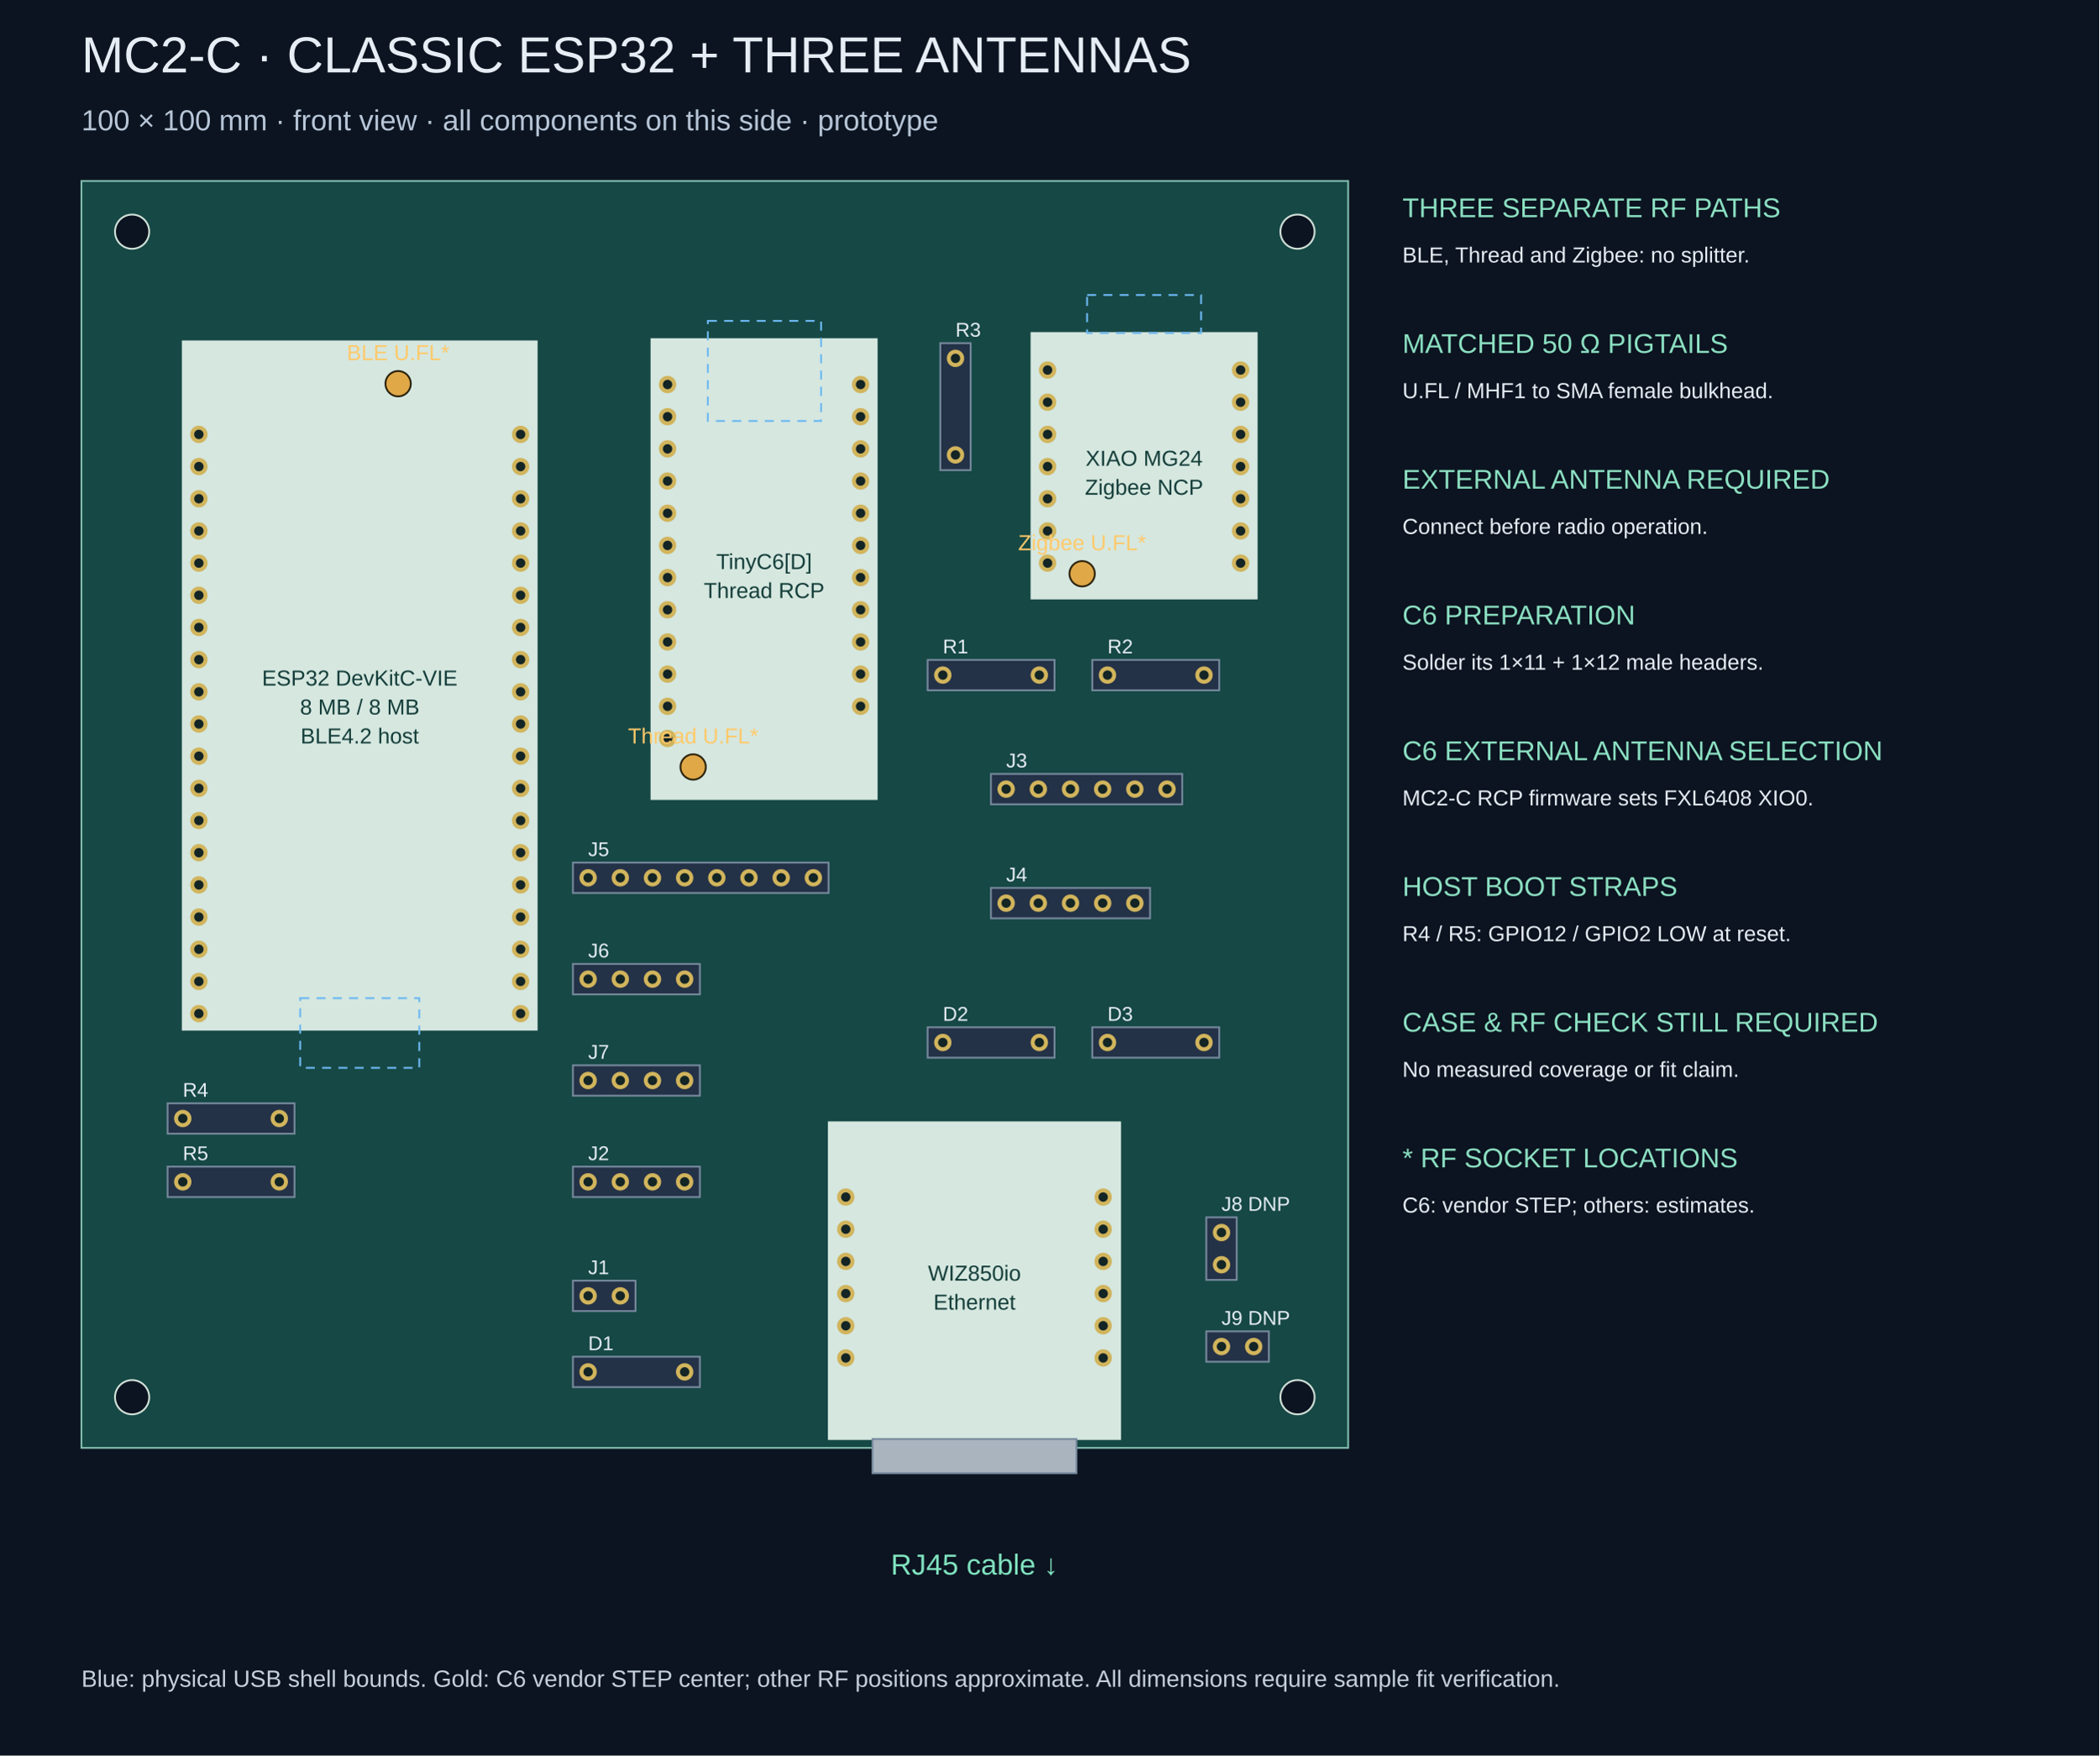
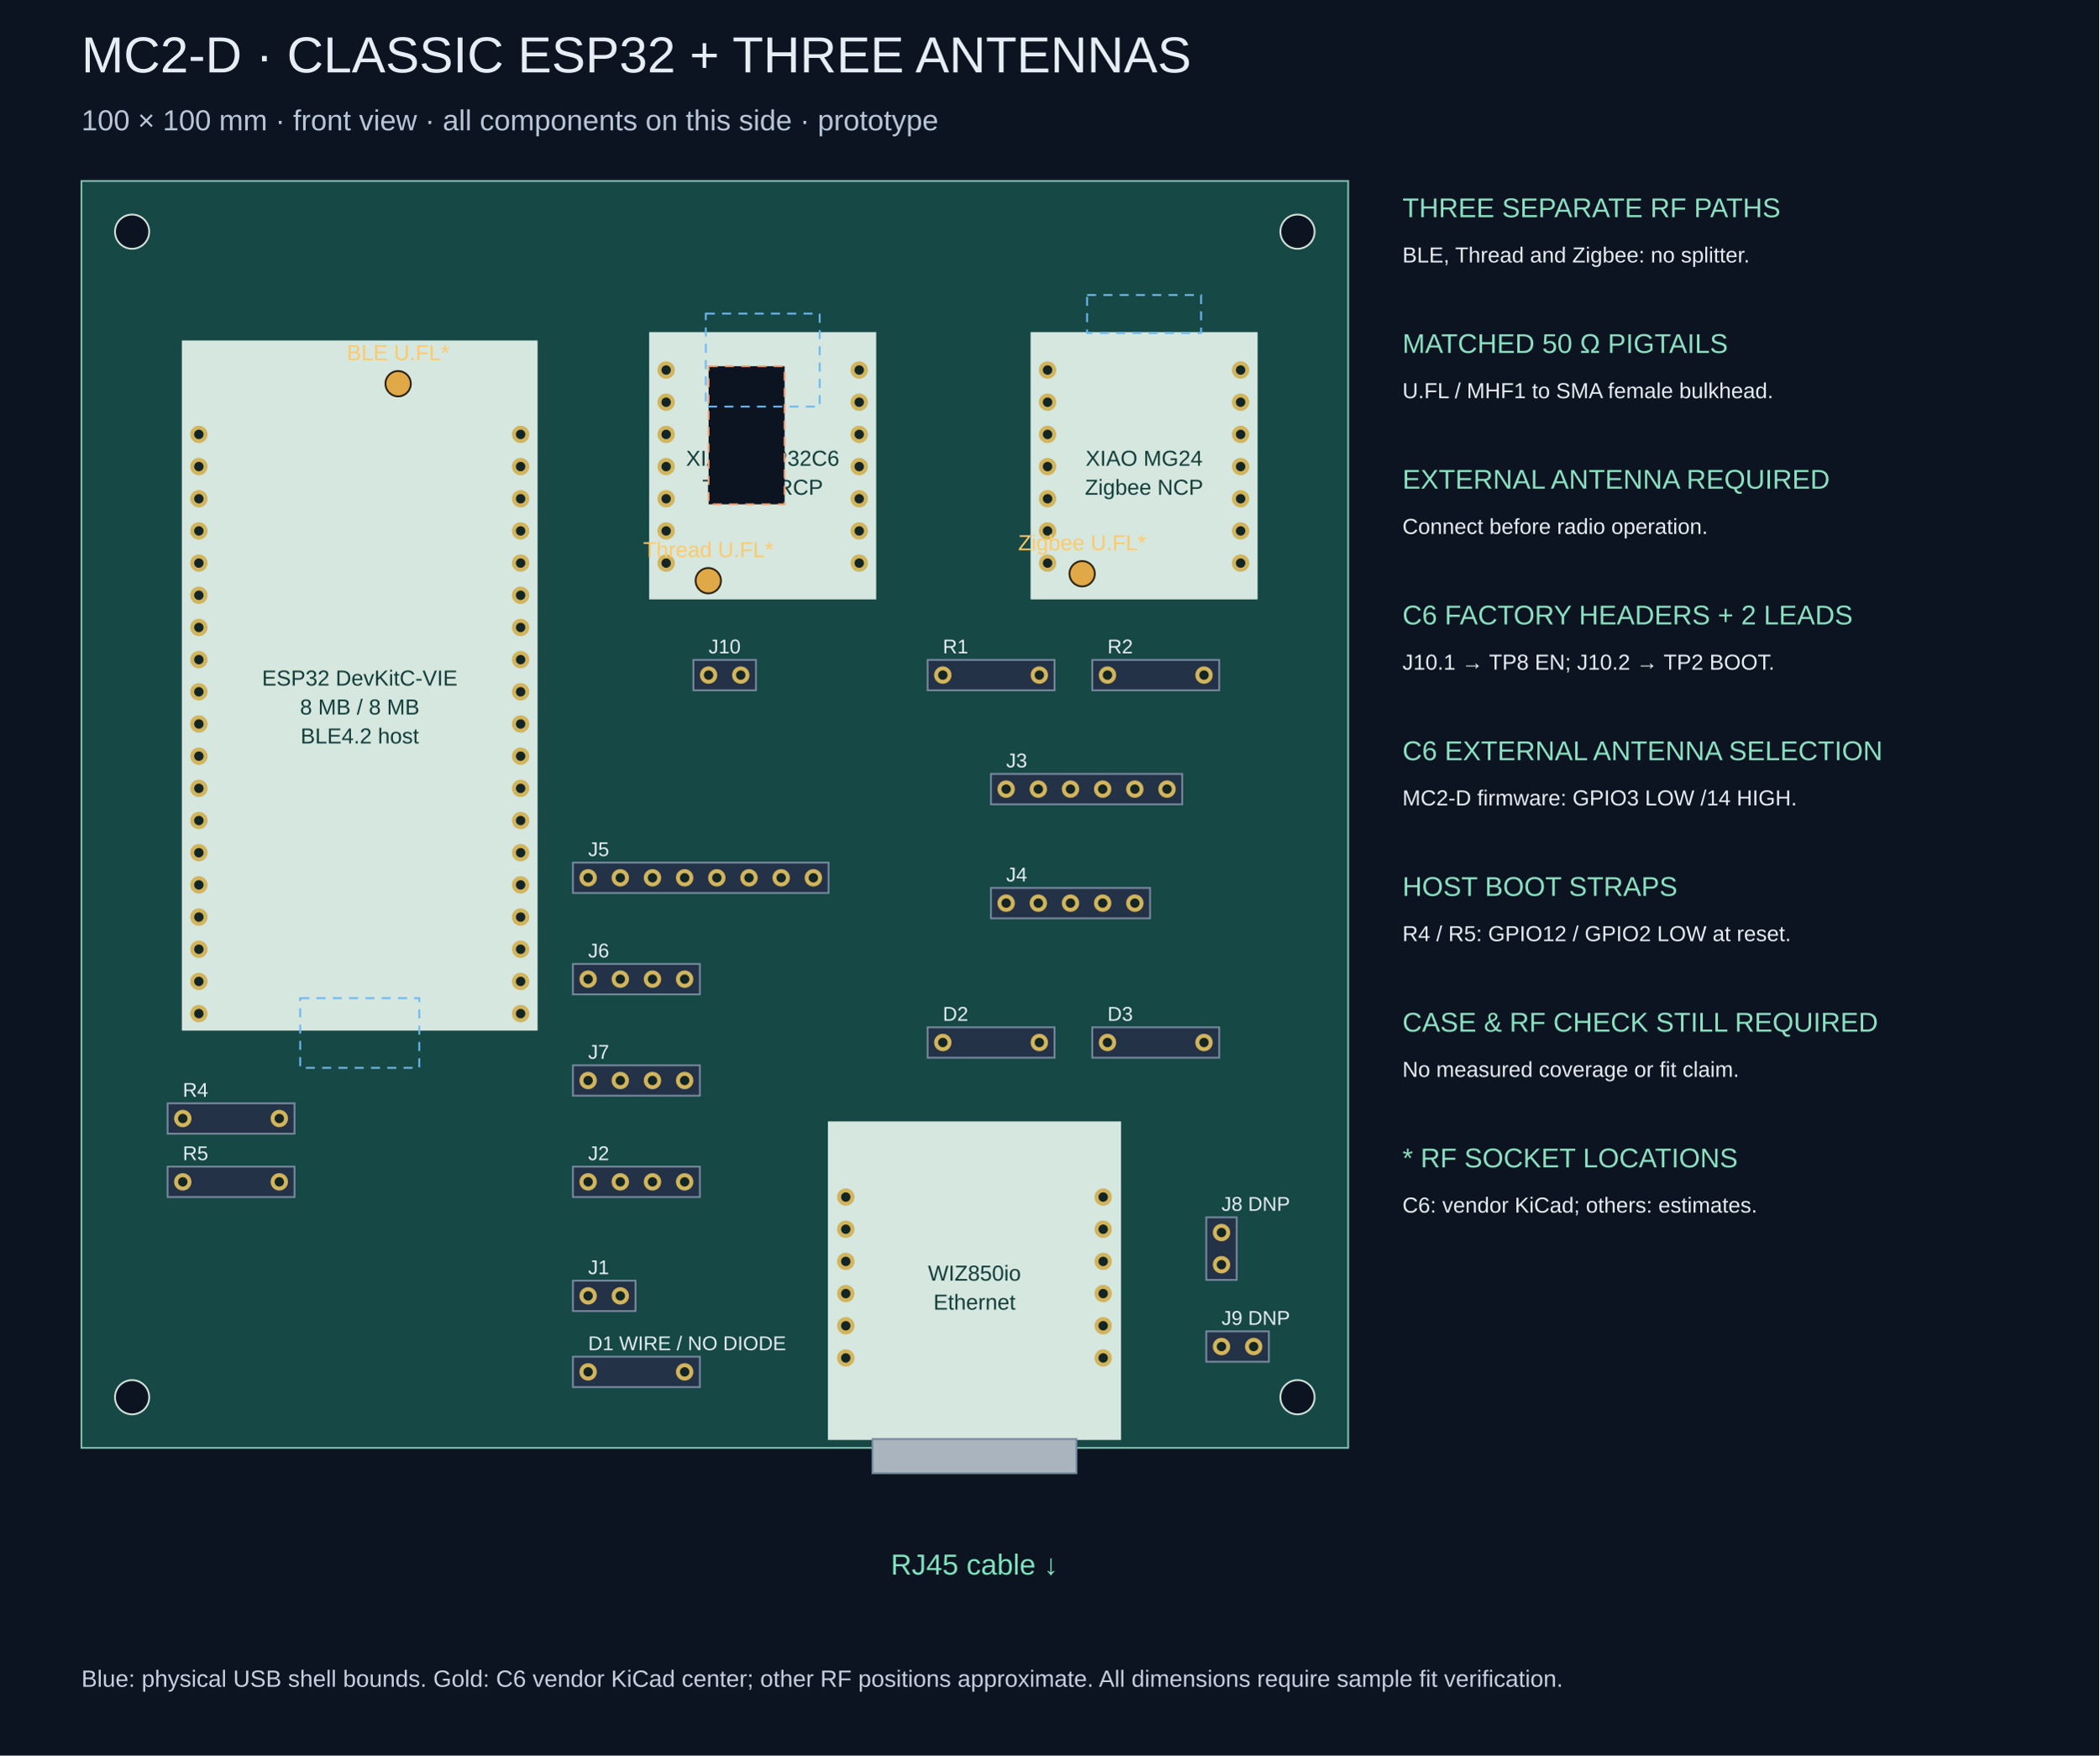
<svg xmlns="http://www.w3.org/2000/svg" width="1160" height="970" viewBox="0 0 1160 970">
  <rect width="100%" height="100%" fill="#0b1420" />
  <style>text{font-family:Arial,sans-serif}</style>
-   <text x="45" y="40" font-size="28" fill="#e6edf4" text-anchor="start">MC2-C · CLASSIC ESP32 + THREE ANTENNAS</text>
+   <text x="45" y="40" font-size="28" fill="#e6edf4" text-anchor="start">MC2-D · CLASSIC ESP32 + THREE ANTENNAS</text>
  <text x="45" y="72" font-size="16" fill="#b8c6d8" text-anchor="start">100 × 100 mm · front view · all components on this side · prototype</text>
  <rect x="45" y="100" width="700" height="700" fill="#164845" stroke="#80bbac" />
  <circle cx="73" cy="128" r="9.45" fill="#0b1420" stroke="#d2e1d9" />
  <circle cx="717" cy="128" r="9.45" fill="#0b1420" stroke="#d2e1d9" />
  <circle cx="73" cy="772" r="9.45" fill="#0b1420" stroke="#d2e1d9" />
  <circle cx="717" cy="772" r="9.45" fill="#0b1420" stroke="#d2e1d9" />
  <rect x="101.0" y="188.62" width="195.58" height="380.31" fill="#d5e7df" stroke="#d5e7df" />
  <text x="198.79" y="378.775" font-size="12" fill="#143d39" text-anchor="middle">ESP32 DevKitC-VIE</text>
  <text x="198.79" y="394.775" font-size="12" fill="#143d39" text-anchor="middle">8 MB / 8 MB</text>
  <text x="198.79" y="410.775" font-size="12" fill="#143d39" text-anchor="middle">BLE4.2 host</text>
  <circle cx="109.89" cy="240.0" r="4.8" fill="#d1b45c" />
  <circle cx="109.89" cy="240.0" r="2.6" fill="#142525" />
  <circle cx="109.89" cy="257.78" r="4.8" fill="#d1b45c" />
  <circle cx="109.89" cy="257.78" r="2.6" fill="#142525" />
  <circle cx="109.89" cy="275.56" r="4.8" fill="#d1b45c" />
  <circle cx="109.89" cy="275.56" r="2.6" fill="#142525" />
  <circle cx="109.89" cy="293.34" r="4.8" fill="#d1b45c" />
  <circle cx="109.89" cy="293.34" r="2.6" fill="#142525" />
  <circle cx="109.89" cy="311.12" r="4.8" fill="#d1b45c" />
  <circle cx="109.89" cy="311.12" r="2.6" fill="#142525" />
  <circle cx="109.89" cy="328.9" r="4.8" fill="#d1b45c" />
  <circle cx="109.89" cy="328.9" r="2.6" fill="#142525" />
  <circle cx="109.89" cy="346.68" r="4.8" fill="#d1b45c" />
  <circle cx="109.89" cy="346.68" r="2.6" fill="#142525" />
  <circle cx="109.89" cy="364.46" r="4.8" fill="#d1b45c" />
  <circle cx="109.89" cy="364.46" r="2.6" fill="#142525" />
  <circle cx="109.89" cy="382.24" r="4.8" fill="#d1b45c" />
  <circle cx="109.89" cy="382.24" r="2.6" fill="#142525" />
  <circle cx="109.89" cy="400.02" r="4.8" fill="#d1b45c" />
  <circle cx="109.89" cy="400.02" r="2.6" fill="#142525" />
  <circle cx="109.89" cy="417.8" r="4.8" fill="#d1b45c" />
  <circle cx="109.89" cy="417.8" r="2.6" fill="#142525" />
  <circle cx="109.89" cy="435.58" r="4.8" fill="#d1b45c" />
  <circle cx="109.89" cy="435.58" r="2.6" fill="#142525" />
  <circle cx="109.89" cy="453.36" r="4.8" fill="#d1b45c" />
  <circle cx="109.89" cy="453.36" r="2.6" fill="#142525" />
  <circle cx="109.89" cy="471.14" r="4.8" fill="#d1b45c" />
  <circle cx="109.89" cy="471.14" r="2.6" fill="#142525" />
  <circle cx="109.89" cy="488.92" r="4.8" fill="#d1b45c" />
  <circle cx="109.89" cy="488.92" r="2.6" fill="#142525" />
  <circle cx="109.89" cy="506.7" r="4.8" fill="#d1b45c" />
  <circle cx="109.89" cy="506.7" r="2.6" fill="#142525" />
  <circle cx="109.89" cy="524.48" r="4.8" fill="#d1b45c" />
  <circle cx="109.89" cy="524.48" r="2.6" fill="#142525" />
  <circle cx="109.89" cy="542.26" r="4.8" fill="#d1b45c" />
  <circle cx="109.89" cy="542.26" r="2.6" fill="#142525" />
  <circle cx="109.89" cy="560.04" r="4.8" fill="#d1b45c" />
  <circle cx="109.89" cy="560.04" r="2.6" fill="#142525" />
  <circle cx="287.69" cy="240.0" r="4.8" fill="#d1b45c" />
  <circle cx="287.69" cy="240.0" r="2.6" fill="#142525" />
  <circle cx="287.69" cy="257.78" r="4.8" fill="#d1b45c" />
  <circle cx="287.69" cy="257.78" r="2.6" fill="#142525" />
  <circle cx="287.69" cy="275.56" r="4.8" fill="#d1b45c" />
  <circle cx="287.69" cy="275.56" r="2.6" fill="#142525" />
  <circle cx="287.69" cy="293.34" r="4.8" fill="#d1b45c" />
  <circle cx="287.69" cy="293.34" r="2.6" fill="#142525" />
  <circle cx="287.69" cy="311.12" r="4.8" fill="#d1b45c" />
  <circle cx="287.69" cy="311.12" r="2.6" fill="#142525" />
  <circle cx="287.69" cy="328.9" r="4.8" fill="#d1b45c" />
  <circle cx="287.69" cy="328.9" r="2.6" fill="#142525" />
  <circle cx="287.69" cy="346.68" r="4.8" fill="#d1b45c" />
  <circle cx="287.69" cy="346.68" r="2.6" fill="#142525" />
  <circle cx="287.69" cy="364.46" r="4.8" fill="#d1b45c" />
  <circle cx="287.69" cy="364.46" r="2.6" fill="#142525" />
  <circle cx="287.69" cy="382.24" r="4.8" fill="#d1b45c" />
  <circle cx="287.69" cy="382.24" r="2.6" fill="#142525" />
  <circle cx="287.69" cy="400.02" r="4.8" fill="#d1b45c" />
  <circle cx="287.69" cy="400.02" r="2.6" fill="#142525" />
  <circle cx="287.69" cy="417.8" r="4.8" fill="#d1b45c" />
  <circle cx="287.69" cy="417.8" r="2.6" fill="#142525" />
  <circle cx="287.69" cy="435.58" r="4.8" fill="#d1b45c" />
  <circle cx="287.69" cy="435.58" r="2.6" fill="#142525" />
  <circle cx="287.69" cy="453.36" r="4.8" fill="#d1b45c" />
  <circle cx="287.69" cy="453.36" r="2.6" fill="#142525" />
  <circle cx="287.69" cy="471.14" r="4.8" fill="#d1b45c" />
  <circle cx="287.69" cy="471.14" r="2.6" fill="#142525" />
  <circle cx="287.69" cy="488.92" r="4.8" fill="#d1b45c" />
  <circle cx="287.69" cy="488.92" r="2.6" fill="#142525" />
  <circle cx="287.69" cy="506.7" r="4.8" fill="#d1b45c" />
  <circle cx="287.69" cy="506.7" r="2.6" fill="#142525" />
  <circle cx="287.69" cy="524.48" r="4.8" fill="#d1b45c" />
  <circle cx="287.69" cy="524.48" r="2.6" fill="#142525" />
  <circle cx="287.69" cy="542.26" r="4.8" fill="#d1b45c" />
  <circle cx="287.69" cy="542.26" r="2.6" fill="#142525" />
  <circle cx="287.69" cy="560.04" r="4.8" fill="#d1b45c" />
  <circle cx="287.69" cy="560.04" r="2.6" fill="#142525" />
-   <rect x="360.0" y="187.374" width="124.46" height="254.1" fill="#d5e7df" stroke="#d5e7df" />
-   <text x="422.23" y="314.424" font-size="12" fill="#143d39" text-anchor="middle">TinyC6[D]</text>
-   <text x="422.23" y="330.424" font-size="12" fill="#143d39" text-anchor="middle">Thread RCP</text>
-   <circle cx="475.57" cy="212.448" r="4.8" fill="#d1b45c" />
-   <circle cx="475.57" cy="212.448" r="2.6" fill="#142525" />
-   <circle cx="475.57" cy="230.228" r="4.8" fill="#d1b45c" />
-   <circle cx="475.57" cy="230.228" r="2.6" fill="#142525" />
-   <circle cx="475.57" cy="248.008" r="4.8" fill="#d1b45c" />
-   <circle cx="475.57" cy="248.008" r="2.6" fill="#142525" />
-   <circle cx="475.57" cy="265.788" r="4.8" fill="#d1b45c" />
-   <circle cx="475.57" cy="265.788" r="2.6" fill="#142525" />
-   <circle cx="475.57" cy="283.568" r="4.8" fill="#d1b45c" />
-   <circle cx="475.57" cy="283.568" r="2.6" fill="#142525" />
-   <circle cx="475.57" cy="301.348" r="4.8" fill="#d1b45c" />
-   <circle cx="475.57" cy="301.348" r="2.6" fill="#142525" />
-   <circle cx="475.57" cy="319.128" r="4.8" fill="#d1b45c" />
-   <circle cx="475.57" cy="319.128" r="2.6" fill="#142525" />
-   <circle cx="475.57" cy="336.908" r="4.8" fill="#d1b45c" />
-   <circle cx="475.57" cy="336.908" r="2.6" fill="#142525" />
-   <circle cx="475.57" cy="354.688" r="4.8" fill="#d1b45c" />
-   <circle cx="475.57" cy="354.688" r="2.6" fill="#142525" />
-   <circle cx="475.57" cy="372.468" r="4.8" fill="#d1b45c" />
-   <circle cx="475.57" cy="372.468" r="2.6" fill="#142525" />
-   <circle cx="475.57" cy="390.248" r="4.8" fill="#d1b45c" />
-   <circle cx="475.57" cy="390.248" r="2.6" fill="#142525" />
-   <circle cx="368.89" cy="408.028" r="4.8" fill="#d1b45c" />
-   <circle cx="368.89" cy="408.028" r="2.6" fill="#142525" />
-   <circle cx="368.89" cy="390.248" r="4.8" fill="#d1b45c" />
-   <circle cx="368.89" cy="390.248" r="2.6" fill="#142525" />
-   <circle cx="368.89" cy="372.468" r="4.8" fill="#d1b45c" />
-   <circle cx="368.89" cy="372.468" r="2.6" fill="#142525" />
-   <circle cx="368.89" cy="354.688" r="4.8" fill="#d1b45c" />
-   <circle cx="368.89" cy="354.688" r="2.6" fill="#142525" />
-   <circle cx="368.89" cy="336.908" r="4.8" fill="#d1b45c" />
-   <circle cx="368.89" cy="336.908" r="2.6" fill="#142525" />
-   <circle cx="368.89" cy="319.128" r="4.8" fill="#d1b45c" />
-   <circle cx="368.89" cy="319.128" r="2.6" fill="#142525" />
-   <circle cx="368.89" cy="301.348" r="4.8" fill="#d1b45c" />
-   <circle cx="368.89" cy="301.348" r="2.6" fill="#142525" />
-   <circle cx="368.89" cy="283.568" r="4.8" fill="#d1b45c" />
-   <circle cx="368.89" cy="283.568" r="2.6" fill="#142525" />
-   <circle cx="368.89" cy="265.788" r="4.8" fill="#d1b45c" />
-   <circle cx="368.89" cy="265.788" r="2.6" fill="#142525" />
-   <circle cx="368.89" cy="248.008" r="4.8" fill="#d1b45c" />
-   <circle cx="368.89" cy="248.008" r="2.6" fill="#142525" />
-   <circle cx="368.89" cy="230.228" r="4.8" fill="#d1b45c" />
-   <circle cx="368.89" cy="230.228" r="2.6" fill="#142525" />
-   <circle cx="368.89" cy="212.448" r="4.8" fill="#d1b45c" />
-   <circle cx="368.89" cy="212.448" r="2.6" fill="#142525" />
+   <rect x="359.23" y="184.0" width="124.46" height="146.685" fill="#d5e7df" stroke="#d5e7df" />
+   <text x="421.46" y="257.342" font-size="12" fill="#143d39" text-anchor="middle">XIAO ESP32C6</text>
+   <text x="421.46" y="273.342" font-size="12" fill="#143d39" text-anchor="middle">Thread RCP</text>
+   <circle cx="368.12" cy="204.447" r="4.8" fill="#d1b45c" />
+   <circle cx="368.12" cy="204.447" r="2.6" fill="#142525" />
+   <circle cx="368.12" cy="222.227" r="4.8" fill="#d1b45c" />
+   <circle cx="368.12" cy="222.227" r="2.6" fill="#142525" />
+   <circle cx="368.12" cy="240.007" r="4.8" fill="#d1b45c" />
+   <circle cx="368.12" cy="240.007" r="2.6" fill="#142525" />
+   <circle cx="368.12" cy="257.787" r="4.8" fill="#d1b45c" />
+   <circle cx="368.12" cy="257.787" r="2.6" fill="#142525" />
+   <circle cx="368.12" cy="275.567" r="4.8" fill="#d1b45c" />
+   <circle cx="368.12" cy="275.567" r="2.6" fill="#142525" />
+   <circle cx="368.12" cy="293.347" r="4.8" fill="#d1b45c" />
+   <circle cx="368.12" cy="293.347" r="2.6" fill="#142525" />
+   <circle cx="368.12" cy="311.127" r="4.8" fill="#d1b45c" />
+   <circle cx="368.12" cy="311.127" r="2.6" fill="#142525" />
+   <circle cx="474.8" cy="204.447" r="4.8" fill="#d1b45c" />
+   <circle cx="474.8" cy="204.447" r="2.6" fill="#142525" />
+   <circle cx="474.8" cy="222.227" r="4.8" fill="#d1b45c" />
+   <circle cx="474.8" cy="222.227" r="2.6" fill="#142525" />
+   <circle cx="474.8" cy="240.007" r="4.8" fill="#d1b45c" />
+   <circle cx="474.8" cy="240.007" r="2.6" fill="#142525" />
+   <circle cx="474.8" cy="257.787" r="4.8" fill="#d1b45c" />
+   <circle cx="474.8" cy="257.787" r="2.6" fill="#142525" />
+   <circle cx="474.8" cy="275.567" r="4.8" fill="#d1b45c" />
+   <circle cx="474.8" cy="275.567" r="2.6" fill="#142525" />
+   <circle cx="474.8" cy="293.347" r="4.8" fill="#d1b45c" />
+   <circle cx="474.8" cy="293.347" r="2.6" fill="#142525" />
+   <circle cx="474.8" cy="311.127" r="4.8" fill="#d1b45c" />
+   <circle cx="474.8" cy="311.127" r="2.6" fill="#142525" />
  <rect x="570.0" y="184.0" width="124.46" height="146.685" fill="#d5e7df" stroke="#d5e7df" />
  <text x="632.23" y="257.342" font-size="12" fill="#143d39" text-anchor="middle">XIAO MG24</text>
  <text x="632.23" y="273.342" font-size="12" fill="#143d39" text-anchor="middle">Zigbee NCP</text>
  <circle cx="578.89" cy="204.447" r="4.8" fill="#d1b45c" />
  <circle cx="578.89" cy="204.447" r="2.6" fill="#142525" />
  <circle cx="578.89" cy="222.227" r="4.8" fill="#d1b45c" />
  <circle cx="578.89" cy="222.227" r="2.6" fill="#142525" />
  <circle cx="578.89" cy="240.007" r="4.8" fill="#d1b45c" />
  <circle cx="578.89" cy="240.007" r="2.6" fill="#142525" />
  <circle cx="578.89" cy="257.787" r="4.8" fill="#d1b45c" />
  <circle cx="578.89" cy="257.787" r="2.6" fill="#142525" />
  <circle cx="578.89" cy="275.567" r="4.8" fill="#d1b45c" />
  <circle cx="578.89" cy="275.567" r="2.6" fill="#142525" />
  <circle cx="578.89" cy="293.347" r="4.8" fill="#d1b45c" />
  <circle cx="578.89" cy="293.347" r="2.6" fill="#142525" />
  <circle cx="578.89" cy="311.127" r="4.8" fill="#d1b45c" />
  <circle cx="578.89" cy="311.127" r="2.6" fill="#142525" />
  <circle cx="685.57" cy="204.447" r="4.8" fill="#d1b45c" />
  <circle cx="685.57" cy="204.447" r="2.6" fill="#142525" />
  <circle cx="685.57" cy="222.227" r="4.8" fill="#d1b45c" />
  <circle cx="685.57" cy="222.227" r="2.6" fill="#142525" />
  <circle cx="685.57" cy="240.007" r="4.8" fill="#d1b45c" />
  <circle cx="685.57" cy="240.007" r="2.6" fill="#142525" />
  <circle cx="685.57" cy="257.787" r="4.8" fill="#d1b45c" />
  <circle cx="685.57" cy="257.787" r="2.6" fill="#142525" />
  <circle cx="685.57" cy="275.567" r="4.8" fill="#d1b45c" />
  <circle cx="685.57" cy="275.567" r="2.6" fill="#142525" />
  <circle cx="685.57" cy="293.347" r="4.8" fill="#d1b45c" />
  <circle cx="685.57" cy="293.347" r="2.6" fill="#142525" />
  <circle cx="685.57" cy="311.127" r="4.8" fill="#d1b45c" />
  <circle cx="685.57" cy="311.127" r="2.6" fill="#142525" />
  <rect x="458.0" y="620.1" width="161.0" height="175.0" fill="#d5e7df" stroke="#d5e7df" />
  <text x="538.5" y="707.6" font-size="12" fill="#143d39" text-anchor="middle">WIZ850io</text>
  <text x="538.5" y="723.6" font-size="12" fill="#143d39" text-anchor="middle">Ethernet</text>
  <circle cx="609.62" cy="750.3" r="4.8" fill="#d1b45c" />
  <circle cx="609.62" cy="750.3" r="2.6" fill="#142525" />
  <circle cx="609.62" cy="732.52" r="4.8" fill="#d1b45c" />
  <circle cx="609.62" cy="732.52" r="2.6" fill="#142525" />
  <circle cx="609.62" cy="714.74" r="4.8" fill="#d1b45c" />
  <circle cx="609.62" cy="714.74" r="2.6" fill="#142525" />
  <circle cx="609.62" cy="696.96" r="4.8" fill="#d1b45c" />
  <circle cx="609.62" cy="696.96" r="2.6" fill="#142525" />
  <circle cx="609.62" cy="679.18" r="4.8" fill="#d1b45c" />
  <circle cx="609.62" cy="679.18" r="2.6" fill="#142525" />
  <circle cx="609.62" cy="661.4" r="4.8" fill="#d1b45c" />
  <circle cx="609.62" cy="661.4" r="2.6" fill="#142525" />
  <circle cx="467.38" cy="750.3" r="4.8" fill="#d1b45c" />
  <circle cx="467.38" cy="750.3" r="2.6" fill="#142525" />
  <circle cx="467.38" cy="732.52" r="4.8" fill="#d1b45c" />
  <circle cx="467.38" cy="732.52" r="2.6" fill="#142525" />
  <circle cx="467.38" cy="714.74" r="4.8" fill="#d1b45c" />
  <circle cx="467.38" cy="714.74" r="2.6" fill="#142525" />
  <circle cx="467.38" cy="696.96" r="4.8" fill="#d1b45c" />
  <circle cx="467.38" cy="696.96" r="2.6" fill="#142525" />
  <circle cx="467.38" cy="679.18" r="4.8" fill="#d1b45c" />
  <circle cx="467.38" cy="679.18" r="2.6" fill="#142525" />
  <circle cx="467.38" cy="661.4" r="4.8" fill="#d1b45c" />
  <circle cx="467.38" cy="661.4" r="2.6" fill="#142525" />
  <rect x="316.6" y="707.6" width="34.58" height="16.8" fill="#243247" stroke="#76899d" />
  <text x="325.0" y="704.0" font-size="11" fill="#e6edf4" text-anchor="start">J1</text>
  <circle cx="325.0" cy="716.0" r="4.8" fill="#d1b45c" />
  <circle cx="325.0" cy="716.0" r="2.6" fill="#142525" />
  <circle cx="342.78" cy="716.0" r="4.8" fill="#d1b45c" />
  <circle cx="342.78" cy="716.0" r="2.6" fill="#142525" />
  <rect x="316.6" y="644.6" width="70.14" height="16.8" fill="#243247" stroke="#76899d" />
  <text x="325.0" y="641.0" font-size="11" fill="#e6edf4" text-anchor="start">J2</text>
  <circle cx="325.0" cy="653.0" r="4.8" fill="#d1b45c" />
  <circle cx="325.0" cy="653.0" r="2.6" fill="#142525" />
  <circle cx="342.78" cy="653.0" r="4.8" fill="#d1b45c" />
  <circle cx="342.78" cy="653.0" r="2.6" fill="#142525" />
  <circle cx="360.56" cy="653.0" r="4.8" fill="#d1b45c" />
  <circle cx="360.56" cy="653.0" r="2.6" fill="#142525" />
  <circle cx="378.34" cy="653.0" r="4.8" fill="#d1b45c" />
  <circle cx="378.34" cy="653.0" r="2.6" fill="#142525" />
  <rect x="547.6" y="427.6" width="105.7" height="16.8" fill="#243247" stroke="#76899d" />
  <text x="556.0" y="424.0" font-size="11" fill="#e6edf4" text-anchor="start">J3</text>
  <circle cx="556.0" cy="436.0" r="4.8" fill="#d1b45c" />
  <circle cx="556.0" cy="436.0" r="2.6" fill="#142525" />
  <circle cx="573.78" cy="436.0" r="4.8" fill="#d1b45c" />
  <circle cx="573.78" cy="436.0" r="2.6" fill="#142525" />
  <circle cx="591.56" cy="436.0" r="4.8" fill="#d1b45c" />
  <circle cx="591.56" cy="436.0" r="2.6" fill="#142525" />
  <circle cx="609.34" cy="436.0" r="4.8" fill="#d1b45c" />
  <circle cx="609.34" cy="436.0" r="2.6" fill="#142525" />
  <circle cx="627.12" cy="436.0" r="4.8" fill="#d1b45c" />
  <circle cx="627.12" cy="436.0" r="2.6" fill="#142525" />
  <circle cx="644.9" cy="436.0" r="4.8" fill="#d1b45c" />
  <circle cx="644.9" cy="436.0" r="2.6" fill="#142525" />
  <rect x="547.6" y="490.6" width="87.92" height="16.8" fill="#243247" stroke="#76899d" />
  <text x="556.0" y="487.0" font-size="11" fill="#e6edf4" text-anchor="start">J4</text>
  <circle cx="556.0" cy="499.0" r="4.8" fill="#d1b45c" />
  <circle cx="556.0" cy="499.0" r="2.6" fill="#142525" />
  <circle cx="573.78" cy="499.0" r="4.8" fill="#d1b45c" />
  <circle cx="573.78" cy="499.0" r="2.6" fill="#142525" />
  <circle cx="591.56" cy="499.0" r="4.8" fill="#d1b45c" />
  <circle cx="591.56" cy="499.0" r="2.6" fill="#142525" />
  <circle cx="609.34" cy="499.0" r="4.8" fill="#d1b45c" />
  <circle cx="609.34" cy="499.0" r="2.6" fill="#142525" />
  <circle cx="627.12" cy="499.0" r="4.8" fill="#d1b45c" />
  <circle cx="627.12" cy="499.0" r="2.6" fill="#142525" />
  <rect x="316.6" y="476.6" width="141.26" height="16.8" fill="#243247" stroke="#76899d" />
  <text x="325.0" y="473.0" font-size="11" fill="#e6edf4" text-anchor="start">J5</text>
  <circle cx="325.0" cy="485.0" r="4.8" fill="#d1b45c" />
  <circle cx="325.0" cy="485.0" r="2.6" fill="#142525" />
  <circle cx="342.78" cy="485.0" r="4.8" fill="#d1b45c" />
  <circle cx="342.78" cy="485.0" r="2.6" fill="#142525" />
  <circle cx="360.56" cy="485.0" r="4.8" fill="#d1b45c" />
  <circle cx="360.56" cy="485.0" r="2.6" fill="#142525" />
  <circle cx="378.34" cy="485.0" r="4.8" fill="#d1b45c" />
  <circle cx="378.34" cy="485.0" r="2.6" fill="#142525" />
  <circle cx="396.12" cy="485.0" r="4.8" fill="#d1b45c" />
  <circle cx="396.12" cy="485.0" r="2.6" fill="#142525" />
  <circle cx="413.9" cy="485.0" r="4.8" fill="#d1b45c" />
  <circle cx="413.9" cy="485.0" r="2.6" fill="#142525" />
  <circle cx="431.68" cy="485.0" r="4.8" fill="#d1b45c" />
  <circle cx="431.68" cy="485.0" r="2.6" fill="#142525" />
  <circle cx="449.46" cy="485.0" r="4.8" fill="#d1b45c" />
  <circle cx="449.46" cy="485.0" r="2.6" fill="#142525" />
  <rect x="316.6" y="532.6" width="70.14" height="16.8" fill="#243247" stroke="#76899d" />
  <text x="325.0" y="529.0" font-size="11" fill="#e6edf4" text-anchor="start">J6</text>
  <circle cx="325.0" cy="541.0" r="4.8" fill="#d1b45c" />
  <circle cx="325.0" cy="541.0" r="2.6" fill="#142525" />
  <circle cx="342.78" cy="541.0" r="4.8" fill="#d1b45c" />
  <circle cx="342.78" cy="541.0" r="2.6" fill="#142525" />
  <circle cx="360.56" cy="541.0" r="4.8" fill="#d1b45c" />
  <circle cx="360.56" cy="541.0" r="2.6" fill="#142525" />
  <circle cx="378.34" cy="541.0" r="4.8" fill="#d1b45c" />
  <circle cx="378.34" cy="541.0" r="2.6" fill="#142525" />
  <rect x="316.6" y="588.6" width="70.14" height="16.8" fill="#243247" stroke="#76899d" />
  <text x="325.0" y="585.0" font-size="11" fill="#e6edf4" text-anchor="start">J7</text>
  <circle cx="325.0" cy="597.0" r="4.8" fill="#d1b45c" />
  <circle cx="325.0" cy="597.0" r="2.6" fill="#142525" />
  <circle cx="342.78" cy="597.0" r="4.8" fill="#d1b45c" />
  <circle cx="342.78" cy="597.0" r="2.6" fill="#142525" />
  <circle cx="360.56" cy="597.0" r="4.8" fill="#d1b45c" />
  <circle cx="360.56" cy="597.0" r="2.6" fill="#142525" />
  <circle cx="378.34" cy="597.0" r="4.8" fill="#d1b45c" />
  <circle cx="378.34" cy="597.0" r="2.6" fill="#142525" />
  <rect x="316.6" y="749.6" width="70.14" height="16.8" fill="#243247" stroke="#76899d" />
-   <text x="325.0" y="746.0" font-size="11" fill="#e6edf4" text-anchor="start">D1</text>
+   <text x="325.0" y="746.0" font-size="11" fill="#e6edf4" text-anchor="start">D1 WIRE / NO DIODE</text>
  <circle cx="325.0" cy="758.0" r="4.8" fill="#d1b45c" />
  <circle cx="325.0" cy="758.0" r="2.6" fill="#142525" />
  <circle cx="378.34" cy="758.0" r="4.8" fill="#d1b45c" />
  <circle cx="378.34" cy="758.0" r="2.6" fill="#142525" />
  <rect x="512.6" y="567.6" width="70.14" height="16.8" fill="#243247" stroke="#76899d" />
  <text x="521.0" y="564.0" font-size="11" fill="#e6edf4" text-anchor="start">D2</text>
  <circle cx="521.0" cy="576.0" r="4.8" fill="#d1b45c" />
  <circle cx="521.0" cy="576.0" r="2.6" fill="#142525" />
  <circle cx="574.34" cy="576.0" r="4.8" fill="#d1b45c" />
  <circle cx="574.34" cy="576.0" r="2.6" fill="#142525" />
  <rect x="603.6" y="567.6" width="70.14" height="16.8" fill="#243247" stroke="#76899d" />
  <text x="612.0" y="564.0" font-size="11" fill="#e6edf4" text-anchor="start">D3</text>
  <circle cx="612.0" cy="576.0" r="4.8" fill="#d1b45c" />
  <circle cx="612.0" cy="576.0" r="2.6" fill="#142525" />
  <circle cx="665.34" cy="576.0" r="4.8" fill="#d1b45c" />
  <circle cx="665.34" cy="576.0" r="2.6" fill="#142525" />
  <rect x="512.6" y="364.6" width="70.14" height="16.8" fill="#243247" stroke="#76899d" />
  <text x="521.0" y="361.0" font-size="11" fill="#e6edf4" text-anchor="start">R1</text>
  <circle cx="521.0" cy="373.0" r="4.8" fill="#d1b45c" />
  <circle cx="521.0" cy="373.0" r="2.6" fill="#142525" />
  <circle cx="574.34" cy="373.0" r="4.8" fill="#d1b45c" />
  <circle cx="574.34" cy="373.0" r="2.6" fill="#142525" />
  <rect x="603.6" y="364.6" width="70.14" height="16.8" fill="#243247" stroke="#76899d" />
  <text x="612.0" y="361.0" font-size="11" fill="#e6edf4" text-anchor="start">R2</text>
  <circle cx="612.0" cy="373.0" r="4.8" fill="#d1b45c" />
  <circle cx="612.0" cy="373.0" r="2.6" fill="#142525" />
  <circle cx="665.34" cy="373.0" r="4.8" fill="#d1b45c" />
  <circle cx="665.34" cy="373.0" r="2.6" fill="#142525" />
  <rect x="666.6" y="672.6" width="16.8" height="34.58" fill="#243247" stroke="#76899d" />
  <text x="675.0" y="669.0" font-size="11" fill="#e6edf4" text-anchor="start">J8 DNP</text>
  <circle cx="675.0" cy="681.0" r="4.8" fill="#d1b45c" />
  <circle cx="675.0" cy="681.0" r="2.6" fill="#142525" />
  <circle cx="675.0" cy="698.78" r="4.8" fill="#d1b45c" />
  <circle cx="675.0" cy="698.78" r="2.6" fill="#142525" />
  <rect x="666.6" y="735.6" width="34.58" height="16.8" fill="#243247" stroke="#76899d" />
  <text x="675.0" y="732.0" font-size="11" fill="#e6edf4" text-anchor="start">J9 DNP</text>
  <circle cx="675.0" cy="744.0" r="4.8" fill="#d1b45c" />
  <circle cx="675.0" cy="744.0" r="2.6" fill="#142525" />
  <circle cx="692.78" cy="744.0" r="4.8" fill="#d1b45c" />
  <circle cx="692.78" cy="744.0" r="2.6" fill="#142525" />
-   <rect x="519.6" y="189.6" width="16.8" height="70.14" fill="#243247" stroke="#76899d" />
-   <text x="528.0" y="186.0" font-size="11" fill="#e6edf4" text-anchor="start">R3</text>
-   <circle cx="528.0" cy="198.0" r="4.8" fill="#d1b45c" />
-   <circle cx="528.0" cy="198.0" r="2.6" fill="#142525" />
-   <circle cx="528.0" cy="251.34" r="4.8" fill="#d1b45c" />
-   <circle cx="528.0" cy="251.34" r="2.6" fill="#142525" />
+   <rect x="383.17" y="364.6" width="34.58" height="16.8" fill="#243247" stroke="#76899d" />
+   <text x="391.57" y="361.0" font-size="11" fill="#e6edf4" text-anchor="start">J10</text>
+   <circle cx="391.57" cy="373.0" r="4.8" fill="#d1b45c" />
+   <circle cx="391.57" cy="373.0" r="2.6" fill="#142525" />
+   <circle cx="409.35" cy="373.0" r="4.8" fill="#d1b45c" />
+   <circle cx="409.35" cy="373.0" r="2.6" fill="#142525" />
  <rect x="92.6" y="609.6" width="70.14" height="16.8" fill="#243247" stroke="#76899d" />
  <text x="101.0" y="606.0" font-size="11" fill="#e6edf4" text-anchor="start">R4</text>
  <circle cx="101.0" cy="618.0" r="4.8" fill="#d1b45c" />
  <circle cx="101.0" cy="618.0" r="2.6" fill="#142525" />
  <circle cx="154.34" cy="618.0" r="4.8" fill="#d1b45c" />
  <circle cx="154.34" cy="618.0" r="2.6" fill="#142525" />
  <rect x="92.6" y="644.6" width="70.14" height="16.8" fill="#243247" stroke="#76899d" />
  <text x="101.0" y="641.0" font-size="11" fill="#e6edf4" text-anchor="start">R5</text>
  <circle cx="101.0" cy="653.0" r="4.8" fill="#d1b45c" />
  <circle cx="101.0" cy="653.0" r="2.6" fill="#142525" />
  <circle cx="154.34" cy="653.0" r="4.8" fill="#d1b45c" />
  <circle cx="154.34" cy="653.0" r="2.6" fill="#142525" />
+   <rect x="391.57" y="202.34" width="42.0" height="76.3" fill="#0b1420" stroke="#f1a27a" stroke-dasharray="5 4" />
  <rect x="165.89" y="551.5" width="65.8" height="38.5" fill="none" stroke="#6db8f2" stroke-dasharray="5 4" />
-   <rect x="391.15" y="177.294" width="62.58" height="55.3" fill="none" stroke="#6db8f2" stroke-dasharray="5 4" />
+   <rect x="390.017" y="173.267" width="62.941" height="51.384" fill="none" stroke="#6db8f2" stroke-dasharray="5 4" />
  <rect x="600.73" y="163.0" width="63.0" height="21.0" fill="none" stroke="#6db8f2" stroke-dasharray="5 4" />
  <circle cx="220" cy="212" r="7" fill="#e0a847" stroke="#29200b" />
  <text x="220" y="199" font-size="12" fill="#ffc96a" text-anchor="middle">BLE U.FL*</text>
-   <circle cx="383.03" cy="423.764" r="7" fill="#e0a847" stroke="#29200b" />
-   <text x="383.03" y="410.764" font-size="12" fill="#ffc96a" text-anchor="middle">Thread U.FL*</text>
+   <circle cx="391.388" cy="320.84" r="7" fill="#e0a847" stroke="#29200b" />
+   <text x="391.388" y="307.84" font-size="12" fill="#ffc96a" text-anchor="middle">Thread U.FL*</text>
  <circle cx="598" cy="317" r="7" fill="#e0a847" stroke="#29200b" />
  <text x="598" y="304" font-size="12" fill="#ffc96a" text-anchor="middle">Zigbee U.FL*</text>
  <rect x="482.15" y="795.1" width="112.7" height="18.9" fill="#aab4be" stroke="#76899d" />
  <text x="538.5" y="870" font-size="16" fill="#80e2bf" text-anchor="middle">RJ45 cable ↓</text>
  <text x="775" y="120" font-size="15" fill="#8ce0c2" text-anchor="start">THREE SEPARATE RF PATHS</text>
  <text x="775" y="145" font-size="12" fill="#e6edf4" text-anchor="start">BLE, Thread and Zigbee: no splitter.</text>
  <text x="775" y="195" font-size="15" fill="#8ce0c2" text-anchor="start">MATCHED 50 Ω PIGTAILS</text>
  <text x="775" y="220" font-size="12" fill="#e6edf4" text-anchor="start">U.FL / MHF1 to SMA female bulkhead.</text>
  <text x="775" y="270" font-size="15" fill="#8ce0c2" text-anchor="start">EXTERNAL ANTENNA REQUIRED</text>
  <text x="775" y="295" font-size="12" fill="#e6edf4" text-anchor="start">Connect before radio operation.</text>
-   <text x="775" y="345" font-size="15" fill="#8ce0c2" text-anchor="start">C6 PREPARATION</text>
-   <text x="775" y="370" font-size="12" fill="#e6edf4" text-anchor="start">Solder its 1×11 + 1×12 male headers.</text>
+   <text x="775" y="345" font-size="15" fill="#8ce0c2" text-anchor="start">C6 FACTORY HEADERS + 2 LEADS</text>
+   <text x="775" y="370" font-size="12" fill="#e6edf4" text-anchor="start">J10.1 → TP8 EN; J10.2 → TP2 BOOT.</text>
  <text x="775" y="420" font-size="15" fill="#8ce0c2" text-anchor="start">C6 EXTERNAL ANTENNA SELECTION</text>
-   <text x="775" y="445" font-size="12" fill="#e6edf4" text-anchor="start">MC2-C RCP firmware sets FXL6408 XIO0.</text>
+   <text x="775" y="445" font-size="12" fill="#e6edf4" text-anchor="start">MC2-D firmware: GPIO3 LOW /14 HIGH.</text>
  <text x="775" y="495" font-size="15" fill="#8ce0c2" text-anchor="start">HOST BOOT STRAPS</text>
  <text x="775" y="520" font-size="12" fill="#e6edf4" text-anchor="start">R4 / R5: GPIO12 / GPIO2 LOW at reset.</text>
  <text x="775" y="570" font-size="15" fill="#8ce0c2" text-anchor="start">CASE &amp; RF CHECK STILL REQUIRED</text>
  <text x="775" y="595" font-size="12" fill="#e6edf4" text-anchor="start">No measured coverage or fit claim.</text>
  <text x="775" y="645" font-size="15" fill="#8ce0c2" text-anchor="start">* RF SOCKET LOCATIONS</text>
-   <text x="775" y="670" font-size="12" fill="#e6edf4" text-anchor="start">C6: vendor STEP; others: estimates.</text>
-   <text x="45" y="932" font-size="13" fill="#c6d0df" text-anchor="start">Blue: physical USB shell bounds. Gold: C6 vendor STEP center; other RF positions approximate. All dimensions require sample fit verification.</text>
+   <text x="775" y="670" font-size="12" fill="#e6edf4" text-anchor="start">C6: vendor KiCad; others: estimates.</text>
+   <text x="45" y="932" font-size="13" fill="#c6d0df" text-anchor="start">Blue: physical USB shell bounds. Gold: C6 vendor KiCad center; other RF positions approximate. All dimensions require sample fit verification.</text>
</svg>
